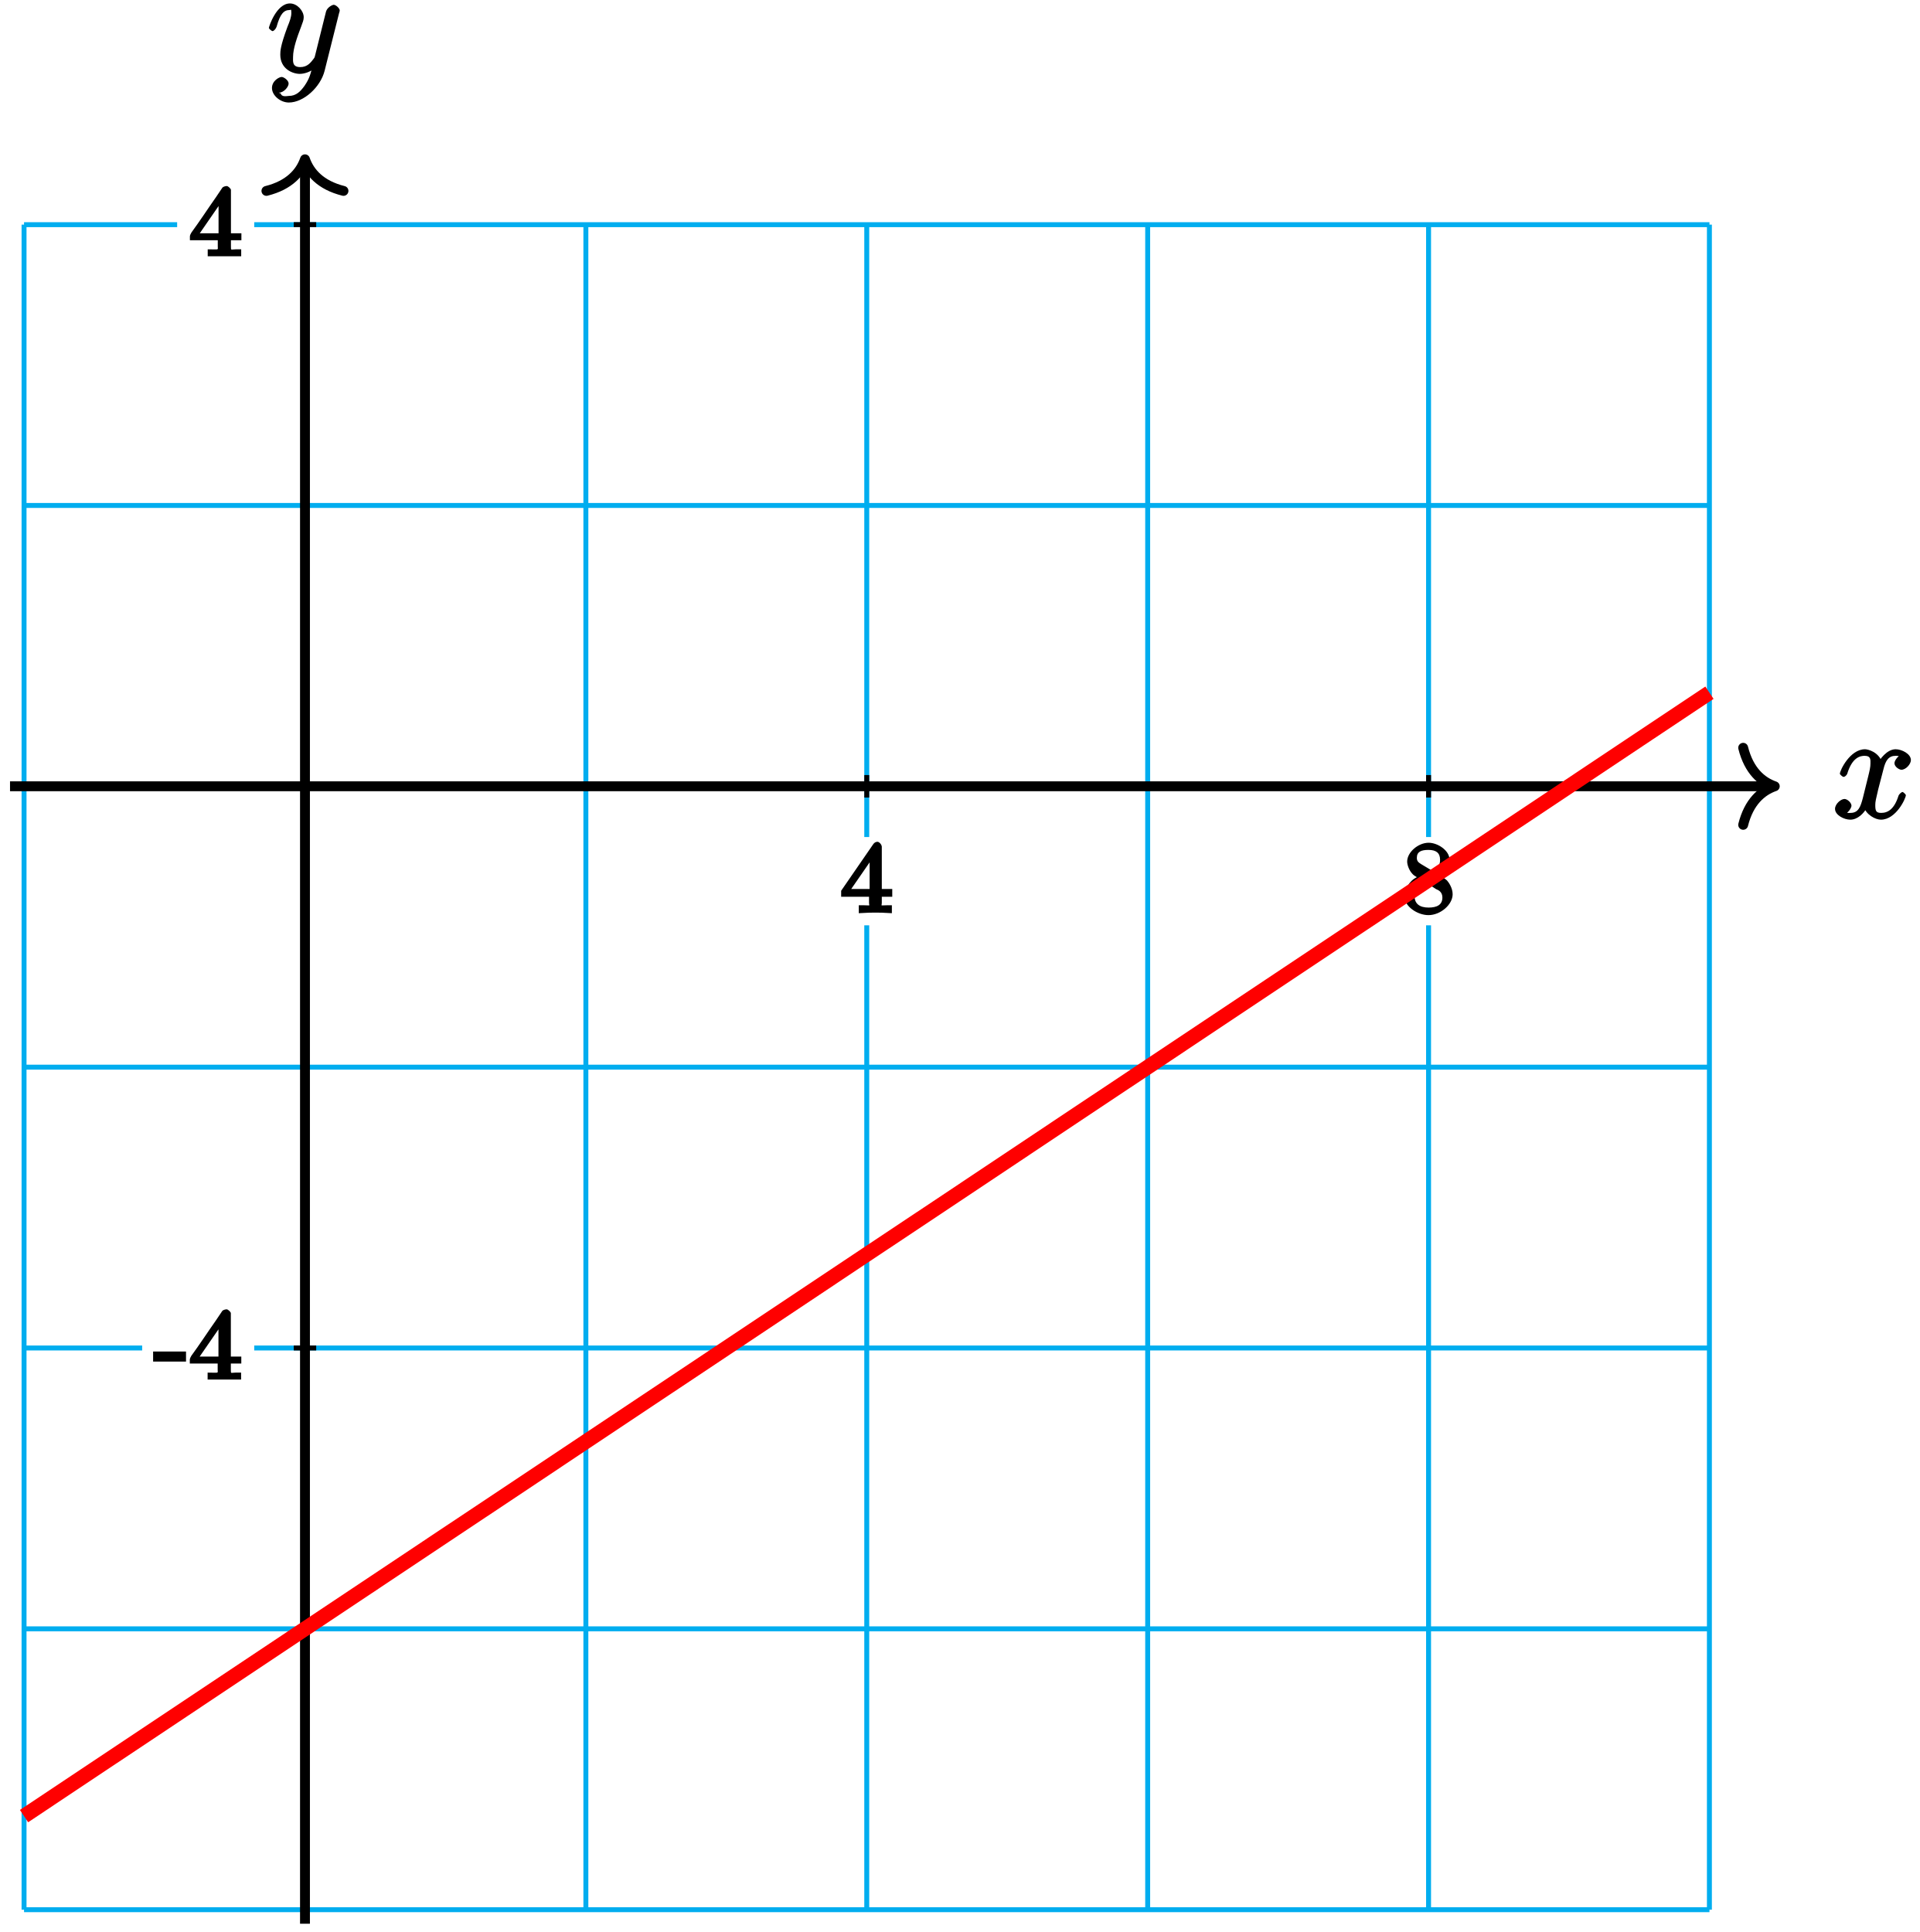
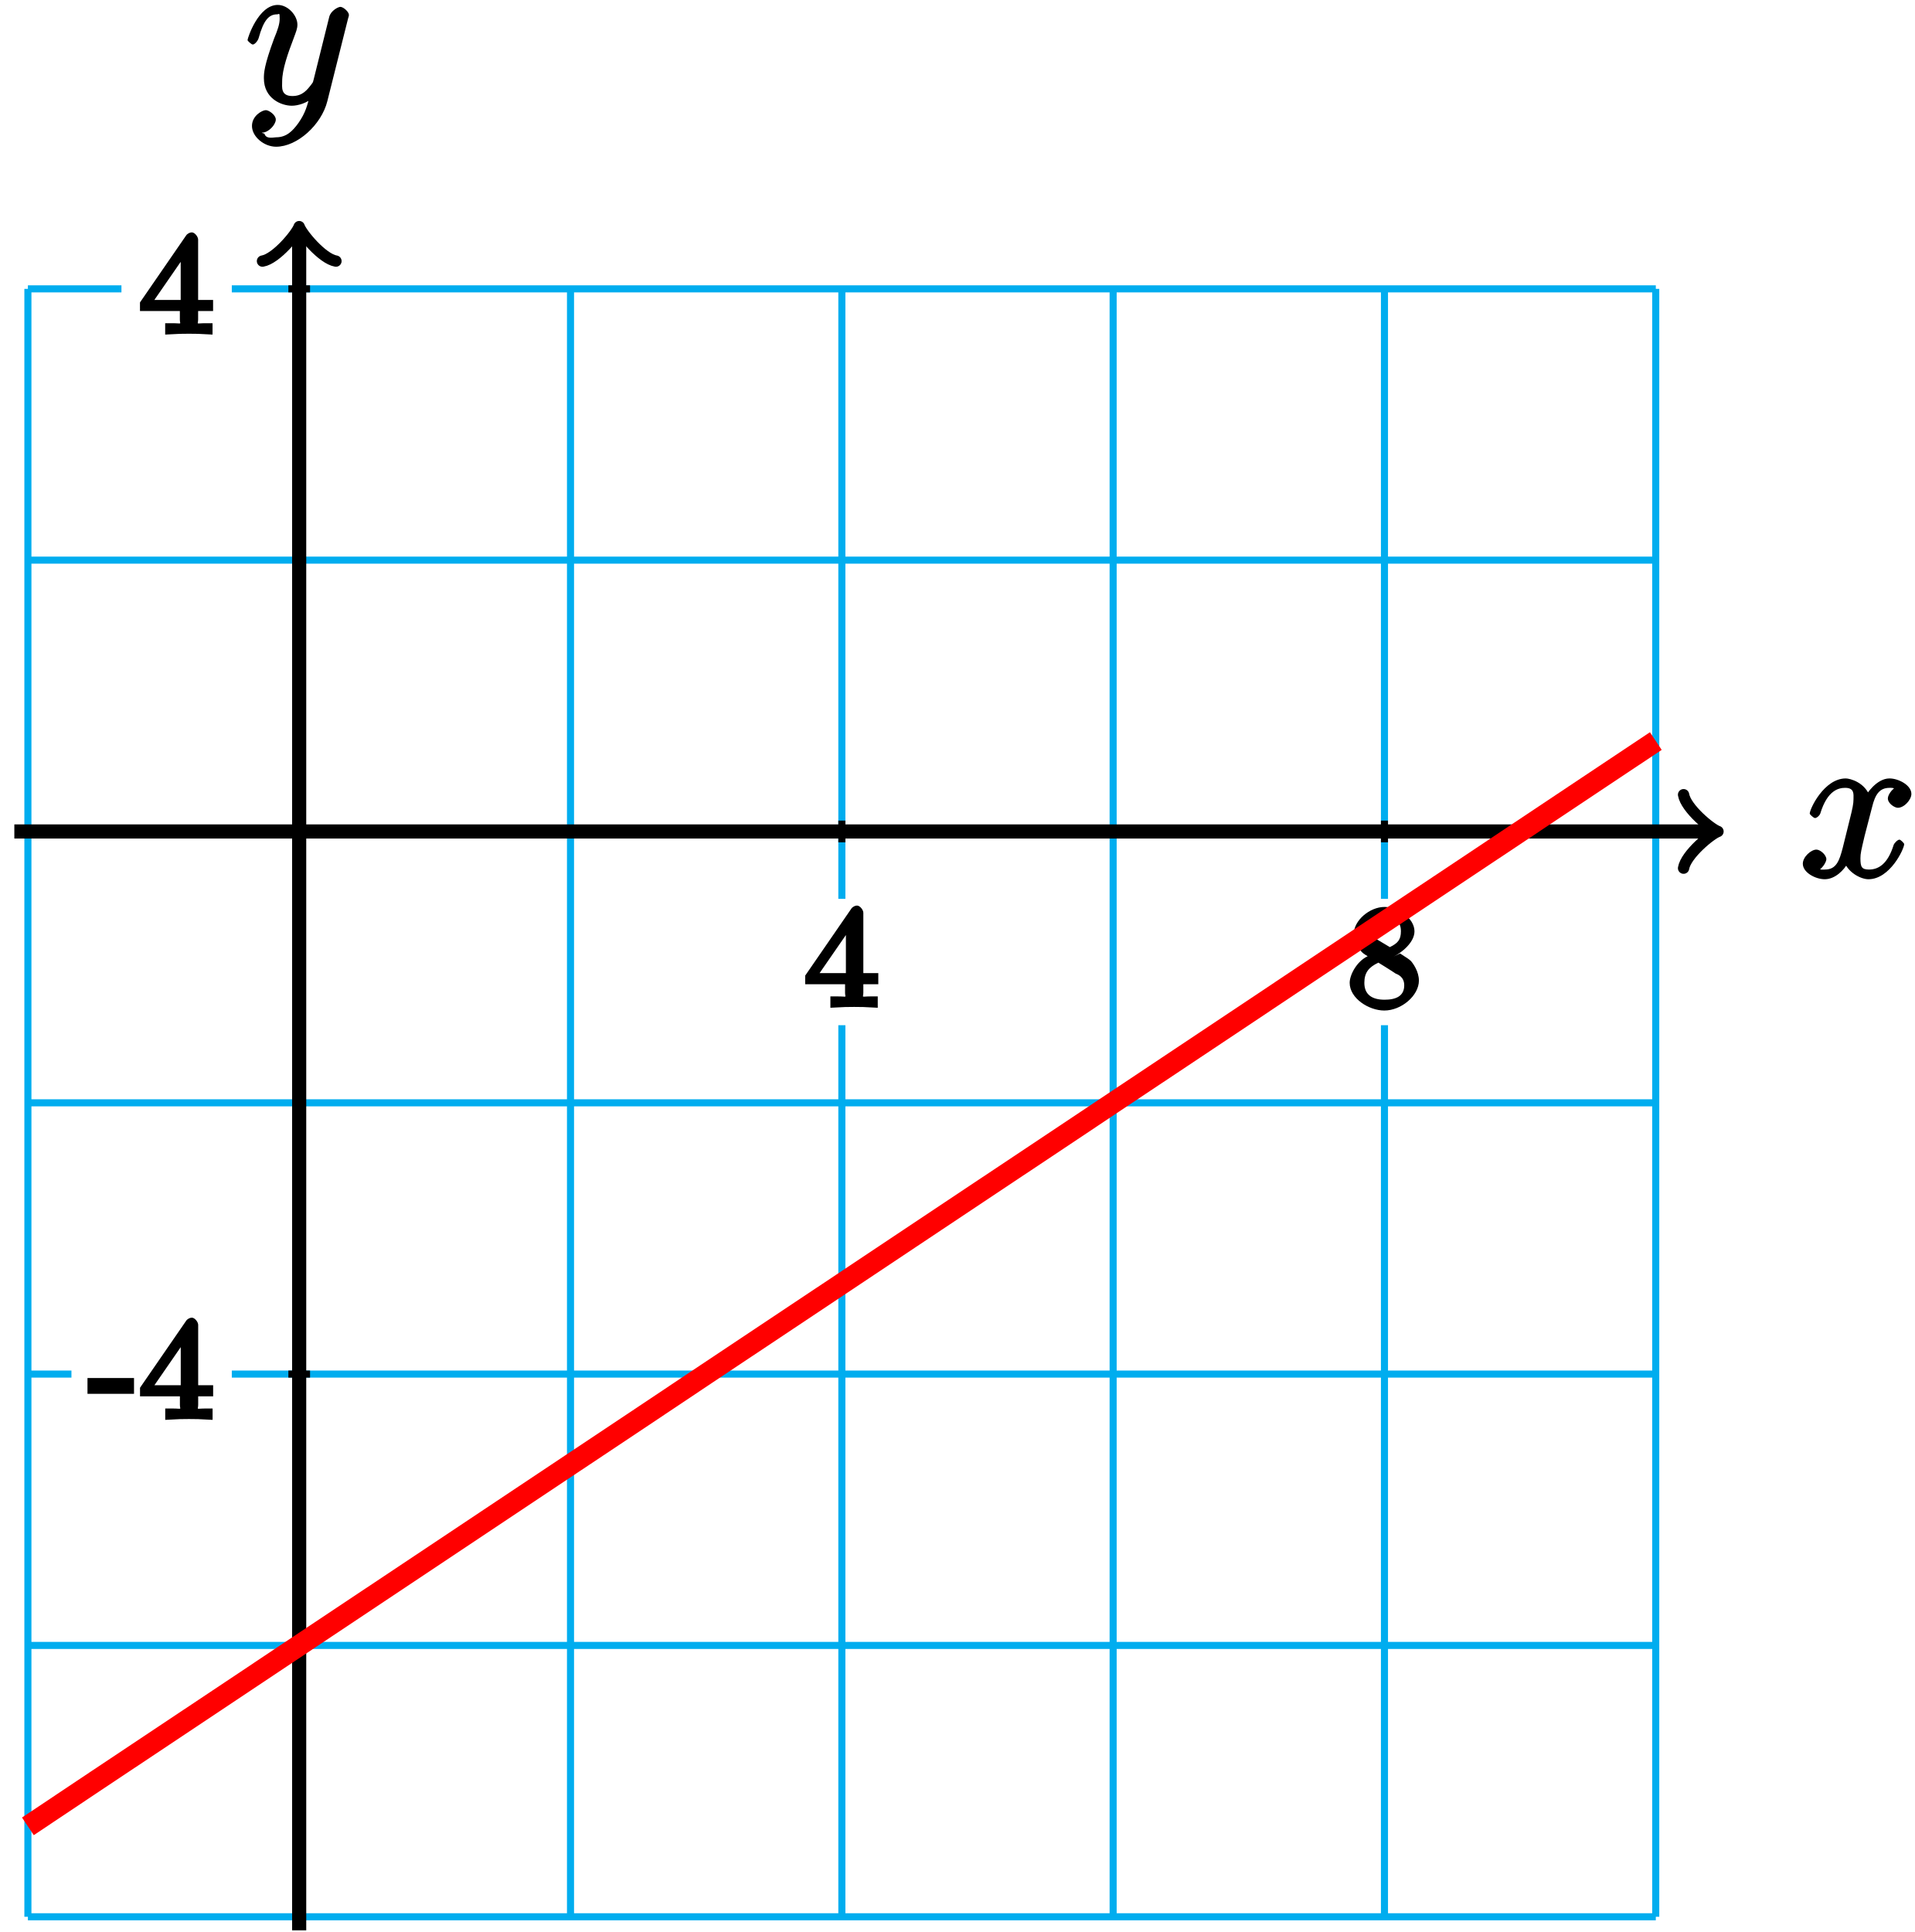
- <svg xmlns="http://www.w3.org/2000/svg" xmlns:xlink="http://www.w3.org/1999/xlink" width="155pt" height="156pt" viewBox="0 0 155 156" version="1.1">
+ <svg xmlns="http://www.w3.org/2000/svg" xmlns:xlink="http://www.w3.org/1999/xlink" width="108pt" height="109pt" viewBox="0 0 108 109" version="1.1">
  <defs>
    <g>
      <symbol overflow="visible" id="glyph0-0">
        <path style="stroke:none;" d="" />
      </symbol>
      <symbol overflow="visible" id="glyph0-1">
        <path style="stroke:none;" d="M 5.672 -5.172 C 5.281 -5.109 4.969 -4.656 4.969 -4.438 C 4.969 -4.141 5.359 -3.906 5.531 -3.906 C 5.891 -3.906 6.297 -4.359 6.297 -4.688 C 6.297 -5.188 5.562 -5.562 5.062 -5.562 C 4.344 -5.562 3.766 -4.703 3.656 -4.469 L 3.984 -4.469 C 3.703 -5.359 2.812 -5.562 2.594 -5.562 C 1.375 -5.562 0.562 -3.844 0.562 -3.578 C 0.562 -3.531 0.781 -3.328 0.859 -3.328 C 0.953 -3.328 1.094 -3.438 1.156 -3.578 C 1.562 -4.922 2.219 -5.031 2.562 -5.031 C 3.094 -5.031 3.031 -4.672 3.031 -4.391 C 3.031 -4.125 2.969 -3.844 2.828 -3.281 L 2.422 -1.641 C 2.234 -0.922 2.062 -0.422 1.422 -0.422 C 1.359 -0.422 1.172 -0.375 0.922 -0.531 L 0.812 -0.281 C 1.25 -0.359 1.5 -0.859 1.5 -1 C 1.5 -1.25 1.156 -1.547 0.938 -1.547 C 0.641 -1.547 0.172 -1.141 0.172 -0.75 C 0.172 -0.25 0.891 0.125 1.406 0.125 C 1.984 0.125 2.5 -0.375 2.75 -0.859 L 2.469 -0.969 C 2.672 -0.266 3.438 0.125 3.875 0.125 C 5.094 0.125 5.891 -1.594 5.891 -1.859 C 5.891 -1.906 5.688 -2.109 5.625 -2.109 C 5.516 -2.109 5.328 -1.906 5.297 -1.812 C 4.969 -0.75 4.453 -0.422 3.906 -0.422 C 3.484 -0.422 3.422 -0.578 3.422 -1.062 C 3.422 -1.328 3.469 -1.516 3.656 -2.312 L 4.078 -3.938 C 4.25 -4.656 4.5 -5.031 5.062 -5.031 C 5.078 -5.031 5.297 -5.062 5.547 -4.906 Z M 5.672 -5.172 " />
      </symbol>
      <symbol overflow="visible" id="glyph0-2">
        <path style="stroke:none;" d="M 3.031 1.094 C 2.703 1.547 2.359 1.906 1.766 1.906 C 1.625 1.906 1.203 2.031 1.109 1.703 C 0.906 1.641 0.969 1.641 0.984 1.641 C 1.344 1.641 1.75 1.188 1.75 0.906 C 1.75 0.641 1.359 0.375 1.188 0.375 C 0.984 0.375 0.406 0.688 0.406 1.266 C 0.406 1.875 1.094 2.438 1.766 2.438 C 2.969 2.438 4.328 1.188 4.656 -0.125 L 5.828 -4.797 C 5.844 -4.859 5.875 -4.922 5.875 -5 C 5.875 -5.172 5.562 -5.453 5.391 -5.453 C 5.281 -5.453 4.859 -5.25 4.766 -4.891 L 3.891 -1.375 C 3.828 -1.156 3.875 -1.25 3.781 -1.109 C 3.531 -0.781 3.266 -0.422 2.688 -0.422 C 2.016 -0.422 2.109 -0.922 2.109 -1.25 C 2.109 -1.922 2.438 -2.844 2.766 -3.703 C 2.891 -4.047 2.969 -4.219 2.969 -4.453 C 2.969 -4.953 2.453 -5.562 1.859 -5.562 C 0.766 -5.562 0.156 -3.688 0.156 -3.578 C 0.156 -3.531 0.375 -3.328 0.453 -3.328 C 0.562 -3.328 0.734 -3.531 0.781 -3.688 C 1.062 -4.703 1.359 -5.031 1.828 -5.031 C 1.938 -5.031 1.969 -5.172 1.969 -4.781 C 1.969 -4.469 1.844 -4.125 1.656 -3.672 C 1.078 -2.109 1.078 -1.703 1.078 -1.422 C 1.078 -0.281 2.062 0.125 2.656 0.125 C 3 0.125 3.531 -0.031 3.844 -0.344 L 3.688 -0.516 C 3.516 0.141 3.438 0.5 3.031 1.094 Z M 3.031 1.094 " />
      </symbol>
      <symbol overflow="visible" id="glyph1-0">
        <path style="stroke:none;" d="" />
      </symbol>
      <symbol overflow="visible" id="glyph1-1">
        <path style="stroke:none;" d="M 3.328 -5.344 C 3.328 -5.5 3.141 -5.75 2.969 -5.75 C 2.875 -5.75 2.719 -5.688 2.641 -5.562 L 0.047 -1.797 L 0.047 -1.312 L 2.297 -1.312 L 2.297 -0.828 C 2.297 -0.531 2.469 -0.625 1.844 -0.625 L 1.469 -0.625 L 1.469 0.016 C 2.344 -0.031 2.359 -0.031 2.812 -0.031 C 3.266 -0.031 3.281 -0.031 4.141 0.016 L 4.141 -0.625 L 3.781 -0.625 C 3.156 -0.625 3.328 -0.531 3.328 -0.828 L 3.328 -1.312 L 4.172 -1.312 L 4.172 -1.938 L 3.328 -1.938 Z M 2.344 -4.688 L 2.344 -1.938 L 0.859 -1.938 L 2.672 -4.562 Z M 2.344 -4.688 " />
      </symbol>
      <symbol overflow="visible" id="glyph1-2">
        <path style="stroke:none;" d="M 2.641 -2.875 C 3.094 -3.094 3.812 -3.672 3.812 -4.297 C 3.812 -5.047 2.859 -5.672 2.125 -5.672 C 1.281 -5.672 0.391 -4.906 0.391 -4.156 C 0.391 -3.859 0.562 -3.453 0.75 -3.234 C 0.891 -3.062 0.922 -3.047 1.172 -2.891 C 0.562 -2.609 0.156 -1.844 0.156 -1.391 C 0.156 -0.516 1.234 0.172 2.109 0.172 C 3.078 0.172 4.062 -0.672 4.062 -1.516 C 4.062 -2.031 3.734 -2.484 3.609 -2.625 C 3.469 -2.75 3.453 -2.75 3 -3.047 Z M 1.531 -3.938 C 1.312 -4.078 1.172 -4.172 1.172 -4.453 C 1.172 -4.953 1.531 -5.094 2.109 -5.094 C 2.719 -5.094 3.047 -4.859 3.047 -4.297 C 3.047 -3.828 2.875 -3.625 2.422 -3.406 Z M 1.672 -2.594 C 1.703 -2.578 2.609 -2.016 2.734 -1.922 C 2.875 -1.859 3.234 -1.734 3.234 -1.25 C 3.234 -0.641 2.766 -0.438 2.125 -0.438 C 1.406 -0.438 0.984 -0.734 0.984 -1.391 C 0.984 -1.984 1.25 -2.281 1.781 -2.531 Z M 1.672 -2.594 " />
      </symbol>
-       <symbol overflow="visible" id="glyph2-0">
-         <path style="stroke:none;" d="" />
-       </symbol>
-       <symbol overflow="visible" id="glyph2-1">
-         <path style="stroke:none;" d="M -0.109 -2.141 L -0.109 -1.469 L 2.547 -1.469 L 2.547 -2.281 L -0.109 -2.281 Z M -0.109 -2.141 " />
-       </symbol>
-       <symbol overflow="visible" id="glyph2-2">
-         <path style="stroke:none;" d="M 0.234 -1.312 L 2.281 -1.312 L 2.281 -0.812 C 2.281 -0.5 2.422 -0.578 1.469 -0.578 L 1.469 -0.016 L 4.172 -0.016 L 4.172 -0.578 L 3.719 -0.578 C 3.344 -0.578 3.344 -0.453 3.344 -0.812 L 3.344 -1.312 L 4.188 -1.312 L 4.188 -1.875 L 3.344 -1.875 L 3.344 -5.375 C 3.344 -5.469 3.125 -5.688 3 -5.688 C 2.922 -5.688 2.719 -5.641 2.656 -5.562 C 2.484 -5.312 2.312 -5.047 2.141 -4.797 C 1.469 -3.844 0.844 -2.875 0.156 -1.938 C 0.109 -1.859 0.031 -1.719 0.031 -1.625 C 0.031 -1.562 0.031 -1.516 0.031 -1.312 Z M 0.656 -1.625 L 2.672 -4.547 L 2.344 -4.656 L 2.344 -1.875 L 0.828 -1.875 Z M 0.656 -1.625 " />
+       <symbol overflow="visible" id="glyph1-3">
+         <path style="stroke:none;" d="M 2.531 -1.641 L 2.531 -2.344 L -0.094 -2.344 L -0.094 -1.453 L 2.531 -1.453 Z M 2.531 -1.641 " />
      </symbol>
    </g>
  </defs>
  <g id="surface1">
-     <path style="fill:none;stroke-width:0.399;stroke-linecap:butt;stroke-linejoin:miter;stroke:rgb(0%,67.839%,93.729%);stroke-opacity:1;stroke-miterlimit:10;" d="M -22.679 -90.709 L 113.384 -90.709 M -22.679 -68.03 L 113.384 -68.03 M -22.679 -45.354 L 113.384 -45.354 M -22.679 -22.678 L 113.384 -22.678 M -22.679 0.002 L 113.384 0.002 M -22.679 22.677 L 113.384 22.677 M -22.679 45.349 L 113.384 45.349 M -22.679 -90.709 L -22.679 45.353 M 0.001 -90.709 L 0.001 45.353 M 22.677 -90.709 L 22.677 45.353 M 45.353 -90.709 L 45.353 45.353 M 68.032 -90.709 L 68.032 45.353 M 90.708 -90.709 L 90.708 45.353 M 113.38 -90.709 L 113.38 45.353 " transform="matrix(1,0,0,-1,24.62,63.49)" />
-     <path style="fill:none;stroke-width:0.797;stroke-linecap:butt;stroke-linejoin:miter;stroke:rgb(0%,0%,0%);stroke-opacity:1;stroke-miterlimit:10;" d="M -23.811 0.002 L 118.259 0.002 " transform="matrix(1,0,0,-1,24.62,63.49)" />
-     <path style="fill:none;stroke-width:0.797;stroke-linecap:round;stroke-linejoin:round;stroke:rgb(0%,0%,0%);stroke-opacity:1;stroke-miterlimit:10;" d="M -2.55 3.111 C -2.085 1.244 -1.046 0.361 0.001 0.002 C -1.046 -0.362 -2.085 -1.244 -2.55 -3.112 " transform="matrix(1,0,0,-1,143.2763,63.49)" />
+     <path style="fill:none;stroke-width:0.399;stroke-linecap:butt;stroke-linejoin:miter;stroke:rgb(0%,67.839%,93.729%);stroke-opacity:1;stroke-miterlimit:10;" d="M -15.306 -61.231 L 76.538 -61.231 M -15.306 -45.922 L 76.538 -45.922 M -15.306 -30.613 L 76.538 -30.613 M -15.306 -15.309 L 76.538 -15.309 M -15.306 -0 L 76.538 -0 M -15.306 15.308 L 76.538 15.308 M -15.306 30.613 L 76.538 30.613 M -15.306 -61.231 L -15.306 30.613 M -0.001 -61.231 L -0.001 30.613 M 15.307 -61.231 L 15.307 30.613 M 30.616 -61.231 L 30.616 30.613 M 45.921 -61.231 L 45.921 30.613 M 61.229 -61.231 L 61.229 30.613 M 76.534 -61.231 L 76.534 30.613 " transform="matrix(1,0,0,-1,16.88,46.91)" />
+     <path style="fill:none;stroke-width:0.797;stroke-linecap:butt;stroke-linejoin:miter;stroke:rgb(0%,0%,0%);stroke-opacity:1;stroke-miterlimit:10;" d="M -16.071 -0 L 79.655 -0 " transform="matrix(1,0,0,-1,16.88,46.91)" />
+     <path style="fill:none;stroke-width:0.638;stroke-linecap:round;stroke-linejoin:round;stroke:rgb(0%,0%,0%);stroke-opacity:1;stroke-miterlimit:10;" d="M -1.553 2.074 C -1.424 1.297 -0.002 0.129 0.389 -0 C -0.002 -0.129 -1.424 -1.297 -1.553 -2.07 " transform="matrix(1,0,0,-1,96.5371,46.91)" />
    <g style="fill:rgb(0%,0%,0%);fill-opacity:1;">
-       <use xlink:href="#glyph0-1" x="147.97" y="66.06" />
+       <use xlink:href="#glyph0-1" x="101.54" y="49.48" />
    </g>
-     <path style="fill:none;stroke-width:0.797;stroke-linecap:butt;stroke-linejoin:miter;stroke:rgb(0%,0%,0%);stroke-opacity:1;stroke-miterlimit:10;" d="M 0.001 -91.842 L 0.001 50.228 " transform="matrix(1,0,0,-1,24.62,63.49)" />
-     <path style="fill:none;stroke-width:0.797;stroke-linecap:round;stroke-linejoin:round;stroke:rgb(0%,0%,0%);stroke-opacity:1;stroke-miterlimit:10;" d="M -2.549 3.112 C -2.084 1.245 -1.045 0.362 0.002 -0.001 C -1.045 -0.364 -2.084 -1.243 -2.549 -3.11 " transform="matrix(0,-1,-1,0,24.62,12.86505)" />
+     <path style="fill:none;stroke-width:0.797;stroke-linecap:butt;stroke-linejoin:miter;stroke:rgb(0%,0%,0%);stroke-opacity:1;stroke-miterlimit:10;" d="M -0.001 -61.996 L -0.001 33.734 " transform="matrix(1,0,0,-1,16.88,46.91)" />
+     <path style="fill:none;stroke-width:0.638;stroke-linecap:round;stroke-linejoin:round;stroke:rgb(0%,0%,0%);stroke-opacity:1;stroke-miterlimit:10;" d="M -1.555 2.071 C -1.426 1.294 -0 0.13 0.39 0.001 C -0 -0.128 -1.426 -1.296 -1.555 -2.073 " transform="matrix(0,-1,-1,0,16.88,13.17546)" />
    <g style="fill:rgb(0%,0%,0%);fill-opacity:1;">
-       <use xlink:href="#glyph0-2" x="21.55" y="5.84" />
+       <use xlink:href="#glyph0-2" x="13.81" y="5.84" />
    </g>
-     <path style="fill:none;stroke-width:0.399;stroke-linecap:butt;stroke-linejoin:miter;stroke:rgb(0%,0%,0%);stroke-opacity:1;stroke-miterlimit:10;" d="M 45.353 0.908 L 45.353 -0.908 " transform="matrix(1,0,0,-1,24.62,63.49)" />
-     <path style=" stroke:none;fill-rule:nonzero;fill:rgb(100%,100%,100%);fill-opacity:1;" d="M 66.859 74.715 L 73.086 74.715 L 73.086 67.586 L 66.859 67.586 Z M 66.859 74.715 " />
+     <path style="fill:none;stroke-width:0.399;stroke-linecap:butt;stroke-linejoin:miter;stroke:rgb(0%,0%,0%);stroke-opacity:1;stroke-miterlimit:10;" d="M 30.616 0.613 L 30.616 -0.613 " transform="matrix(1,0,0,-1,16.88,46.91)" />
+     <path style=" stroke:none;fill-rule:nonzero;fill:rgb(100%,100%,100%);fill-opacity:1;" d="M 44.383 57.84 L 50.609 57.84 L 50.609 50.711 L 44.383 50.711 Z M 44.383 57.84 " />
    <g style="fill:rgb(0%,0%,0%);fill-opacity:1;">
-       <use xlink:href="#glyph1-1" x="67.86" y="73.72" />
+       <use xlink:href="#glyph1-1" x="45.38" y="56.84" />
    </g>
-     <path style="fill:none;stroke-width:0.399;stroke-linecap:butt;stroke-linejoin:miter;stroke:rgb(0%,0%,0%);stroke-opacity:1;stroke-miterlimit:10;" d="M 90.708 0.908 L 90.708 -0.908 " transform="matrix(1,0,0,-1,24.62,63.49)" />
-     <path style=" stroke:none;fill-rule:nonzero;fill:rgb(100%,100%,100%);fill-opacity:1;" d="M 112.215 74.715 L 118.441 74.715 L 118.441 67.586 L 112.215 67.586 Z M 112.215 74.715 " />
+     <path style="fill:none;stroke-width:0.399;stroke-linecap:butt;stroke-linejoin:miter;stroke:rgb(0%,0%,0%);stroke-opacity:1;stroke-miterlimit:10;" d="M 61.229 0.613 L 61.229 -0.613 " transform="matrix(1,0,0,-1,16.88,46.91)" />
+     <path style=" stroke:none;fill-rule:nonzero;fill:rgb(100%,100%,100%);fill-opacity:1;" d="M 74.996 57.84 L 81.223 57.84 L 81.223 50.711 L 74.996 50.711 Z M 74.996 57.84 " />
    <g style="fill:rgb(0%,0%,0%);fill-opacity:1;">
-       <use xlink:href="#glyph1-2" x="113.21" y="73.72" />
+       <use xlink:href="#glyph1-2" x="75.99" y="56.84" />
    </g>
-     <path style="fill:none;stroke-width:0.399;stroke-linecap:butt;stroke-linejoin:miter;stroke:rgb(0%,0%,0%);stroke-opacity:1;stroke-miterlimit:10;" d="M 0.907 -45.354 L -0.905 -45.354 " transform="matrix(1,0,0,-1,24.62,63.49)" />
-     <path style=" stroke:none;fill-rule:nonzero;fill:rgb(100%,100%,100%);fill-opacity:1;" d="M 11.477 112.41 L 20.523 112.41 L 20.523 105.277 L 11.477 105.277 Z M 11.477 112.41 " />
+     <path style="fill:none;stroke-width:0.399;stroke-linecap:butt;stroke-linejoin:miter;stroke:rgb(0%,0%,0%);stroke-opacity:1;stroke-miterlimit:10;" d="M 0.612 -30.613 L -0.61 -30.613 " transform="matrix(1,0,0,-1,16.88,46.91)" />
+     <path style=" stroke:none;fill-rule:nonzero;fill:rgb(100%,100%,100%);fill-opacity:1;" d="M 4.031 81.09 L 13.078 81.09 L 13.078 73.961 L 4.031 73.961 Z M 4.031 81.09 " />
    <g style="fill:rgb(0%,0%,0%);fill-opacity:1;">
-       <use xlink:href="#glyph2-1" x="12.47" y="111.41" />
-       <use xlink:href="#glyph2-2" x="15.292" y="111.41" />
+       <use xlink:href="#glyph1-3" x="5.03" y="80.09" />
+       <use xlink:href="#glyph1-1" x="7.853" y="80.09" />
    </g>
-     <path style="fill:none;stroke-width:0.399;stroke-linecap:butt;stroke-linejoin:miter;stroke:rgb(0%,0%,0%);stroke-opacity:1;stroke-miterlimit:10;" d="M 0.907 45.353 L -0.905 45.353 " transform="matrix(1,0,0,-1,24.62,63.49)" />
-     <path style=" stroke:none;fill-rule:nonzero;fill:rgb(100%,100%,100%);fill-opacity:1;" d="M 14.301 21.703 L 20.523 21.703 L 20.523 14.57 L 14.301 14.57 Z M 14.301 21.703 " />
+     <path style="fill:none;stroke-width:0.399;stroke-linecap:butt;stroke-linejoin:miter;stroke:rgb(0%,0%,0%);stroke-opacity:1;stroke-miterlimit:10;" d="M 0.612 30.613 L -0.61 30.613 " transform="matrix(1,0,0,-1,16.88,46.91)" />
+     <path style=" stroke:none;fill-rule:nonzero;fill:rgb(100%,100%,100%);fill-opacity:1;" d="M 6.852 19.859 L 13.078 19.859 L 13.078 12.73 L 6.852 12.73 Z M 6.852 19.859 " />
    <g style="fill:rgb(0%,0%,0%);fill-opacity:1;">
-       <use xlink:href="#glyph2-2" x="15.3" y="20.71" />
+       <use xlink:href="#glyph1-1" x="7.85" y="18.86" />
    </g>
-     <path style="fill:none;stroke-width:1.196;stroke-linecap:butt;stroke-linejoin:miter;stroke:rgb(100%,0%,0%);stroke-opacity:1;stroke-miterlimit:10;" d="M -22.679 -83.151 C -22.679 -83.151 -18.581 -80.42 -17.007 -79.369 C -15.436 -78.323 -12.913 -76.639 -11.339 -75.592 C -9.765 -74.541 -7.241 -72.858 -5.671 -71.811 C -4.097 -70.764 -1.573 -69.08 0.001 -68.03 C 1.571 -66.983 4.095 -65.299 5.669 -64.252 C 7.243 -63.201 9.767 -61.522 11.337 -60.471 C 12.911 -59.424 15.435 -57.74 17.009 -56.694 C 18.579 -55.643 21.103 -53.963 22.677 -52.912 C 24.251 -51.865 26.775 -50.182 28.345 -49.135 C 29.919 -48.084 32.443 -46.405 34.017 -45.354 C 35.587 -44.307 38.11 -42.623 39.685 -41.576 C 41.259 -40.526 43.782 -38.846 45.353 -37.795 C 46.927 -36.748 49.45 -35.065 51.025 -34.018 C 52.595 -32.967 55.118 -31.287 56.693 -30.237 C 58.267 -29.19 60.79 -27.506 62.36 -26.455 C 63.935 -25.408 66.458 -23.725 68.032 -22.678 C 69.603 -21.627 72.126 -19.948 73.7 -18.897 C 75.275 -17.85 77.798 -16.166 79.368 -15.119 C 80.942 -14.069 83.466 -12.389 85.04 -11.338 C 86.61 -10.291 89.134 -8.608 90.708 -7.561 C 92.282 -6.51 94.806 -4.83 96.376 -3.78 C 97.95 -2.733 100.474 -1.049 102.048 -0.002 C 103.618 1.049 106.142 2.728 107.716 3.779 C 109.29 4.826 113.384 7.556 113.384 7.556 " transform="matrix(1,0,0,-1,24.62,63.49)" />
+     <path style="fill:none;stroke-width:1.196;stroke-linecap:butt;stroke-linejoin:miter;stroke:rgb(100%,0%,0%);stroke-opacity:1;stroke-miterlimit:10;" d="M -15.306 -56.129 C -15.306 -56.129 -12.544 -54.285 -11.482 -53.574 C -10.419 -52.867 -8.716 -51.735 -7.653 -51.024 C -6.591 -50.317 -4.888 -49.18 -3.825 -48.473 C -2.767 -47.766 -1.064 -46.629 -0.001 -45.922 C 1.061 -45.215 2.765 -44.078 3.827 -43.371 C 4.89 -42.664 6.593 -41.528 7.655 -40.82 C 8.714 -40.113 10.417 -38.977 11.479 -38.27 C 12.542 -37.563 14.245 -36.426 15.307 -35.719 C 16.37 -35.008 18.073 -33.875 19.136 -33.168 C 20.198 -32.457 21.901 -31.324 22.96 -30.613 C 24.022 -29.906 25.725 -28.774 26.788 -28.063 C 27.85 -27.356 29.554 -26.219 30.616 -25.512 C 31.679 -24.805 33.382 -23.668 34.44 -22.961 C 35.503 -22.254 37.206 -21.117 38.268 -20.41 C 39.331 -19.703 41.034 -18.567 42.097 -17.86 C 43.159 -17.152 44.862 -16.016 45.921 -15.309 C 46.983 -14.602 48.686 -13.465 49.749 -12.758 C 50.811 -12.047 52.515 -10.914 53.577 -10.207 C 54.64 -9.496 56.343 -8.363 57.401 -7.652 C 58.464 -6.945 60.167 -5.813 61.229 -5.102 C 62.292 -4.395 63.995 -3.258 65.058 -2.551 C 66.12 -1.844 67.823 -0.707 68.886 -0 C 69.944 0.707 71.647 1.844 72.71 2.551 C 73.772 3.258 76.538 5.101 76.538 5.101 " transform="matrix(1,0,0,-1,16.88,46.91)" />
  </g>
</svg>
